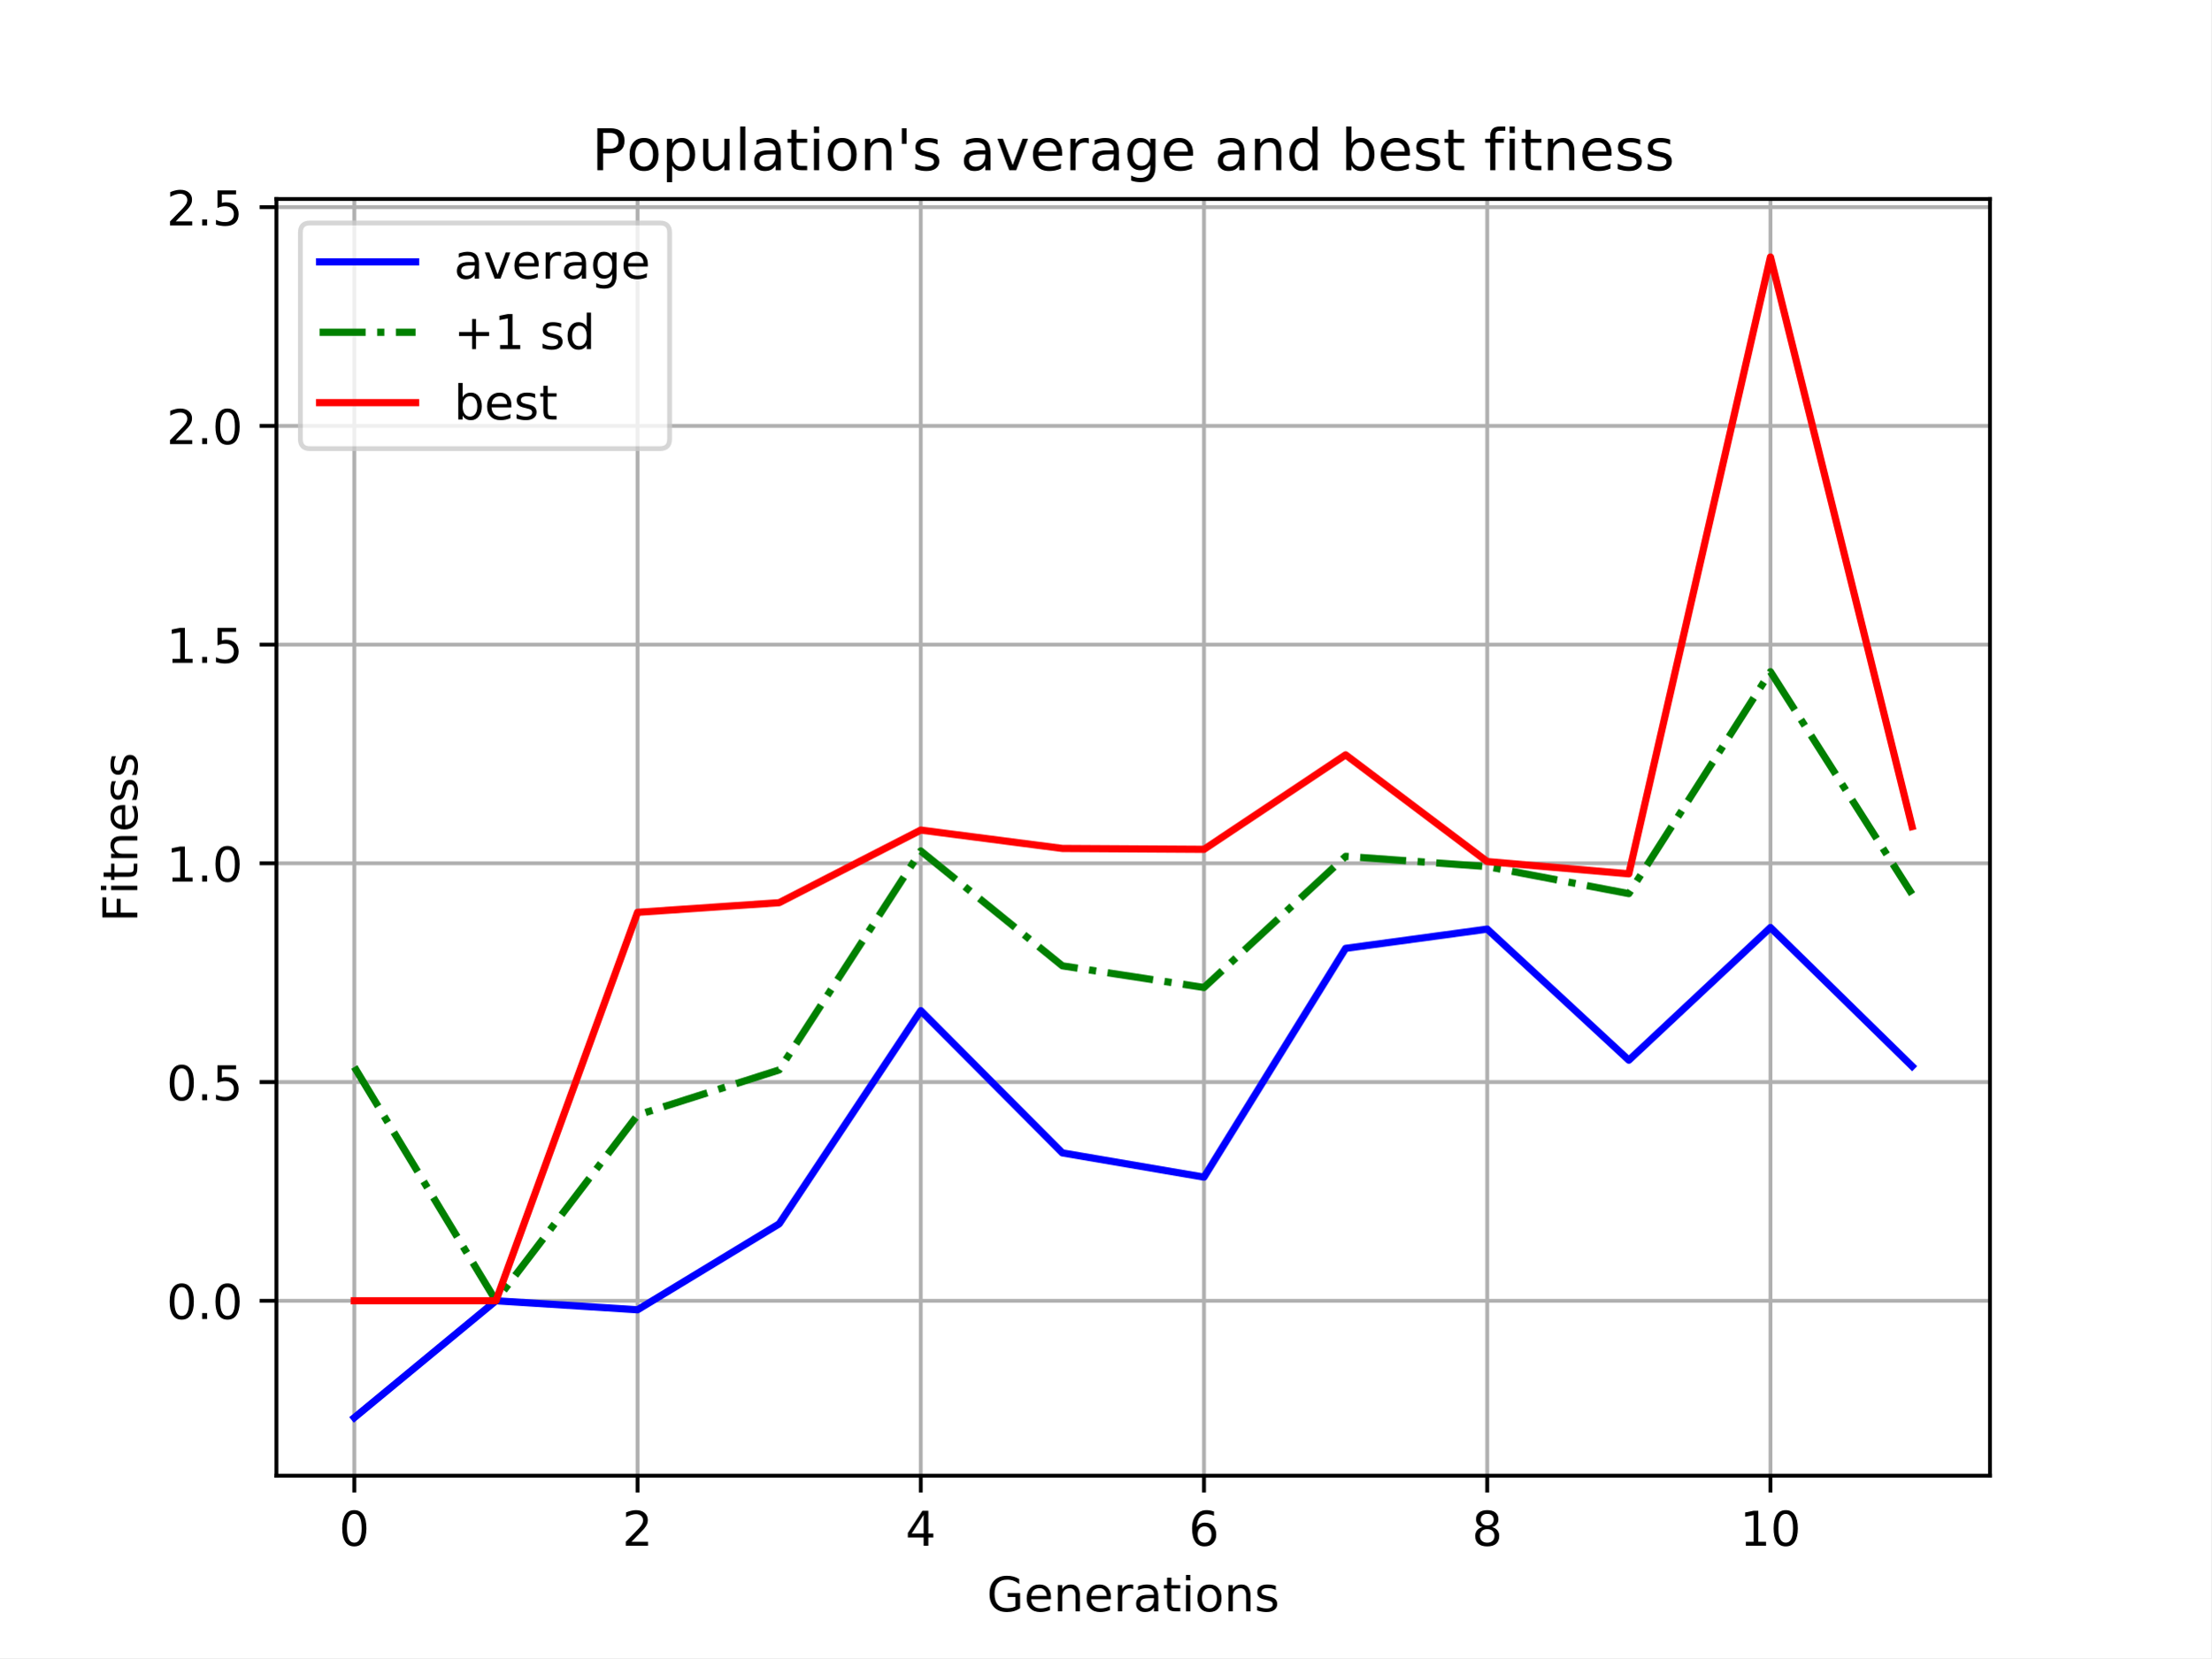
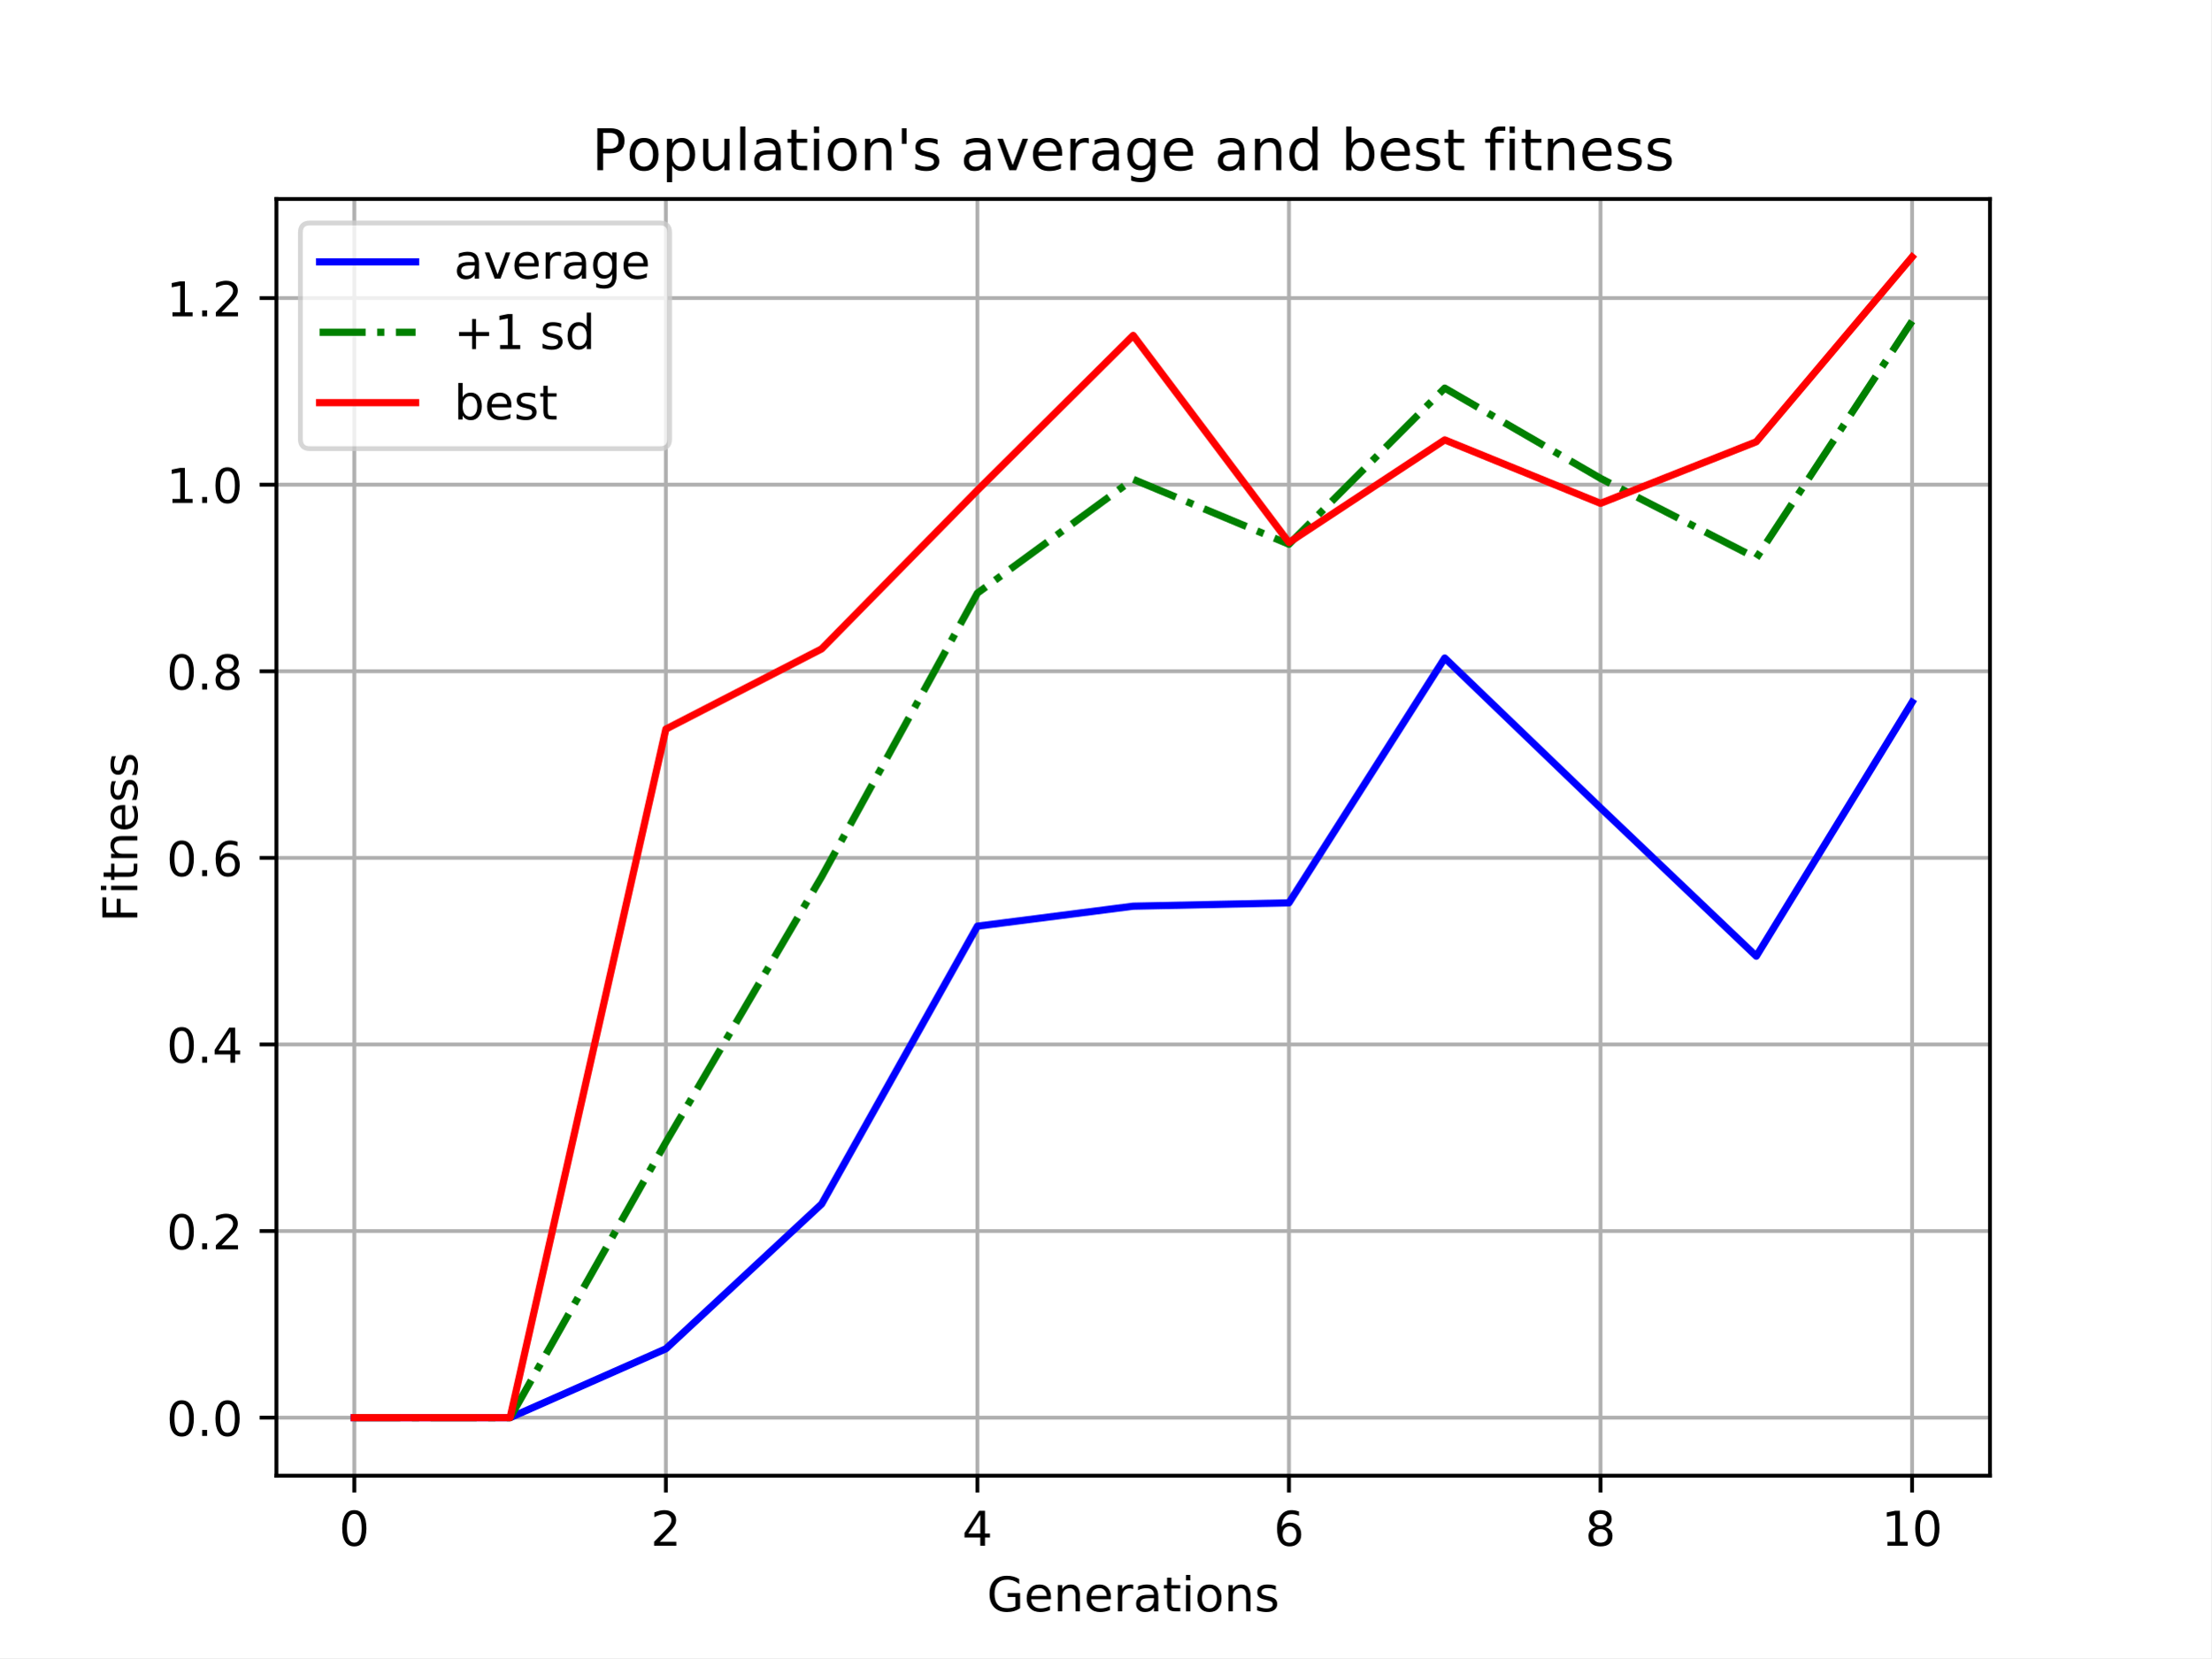
<svg xmlns="http://www.w3.org/2000/svg" xmlns:xlink="http://www.w3.org/1999/xlink" height="345.6pt" version="1.1" viewBox="0 0 460.8 345.6" width="460.8pt">
  <defs>
    <style type="text/css">
*{stroke-linecap:butt;stroke-linejoin:round;}
  </style>
  </defs>
  <g id="figure_1">
    <g id="patch_1">
      <path d="M 0 345.6  L 460.8 345.6  L 460.8 0  L 0 0  z " style="fill:#ffffff;" />
    </g>
    <g id="axes_1">
      <g id="patch_2">
        <path d="M 57.6 307.584  L 414.72 307.584  L 414.72 41.472  L 57.6 41.472  z " style="fill:#ffffff;" />
      </g>
      <g id="matplotlib.axis_1">
        <g id="xtick_1">
          <g id="line2d_1">
-             <path clip-path="url(#pee62912a20)" d="M 73.833 307.584  L 73.833 41.472  " style="fill:none;stroke:#b0b0b0;stroke-linecap:square;stroke-width:0.8;" />
+             <path clip-path="url(#p04c375b46a)" d="M 73.833 307.584  L 73.833 41.472  " style="fill:none;stroke:#b0b0b0;stroke-linecap:square;stroke-width:0.8;" />
          </g>
          <g id="line2d_2">
            <defs>
-               <path d="M 0 0  L 0 3.5  " id="m1cd8f90046" style="stroke:#000000;stroke-width:0.8;" />
-             </defs>
-             <g>
-               <use style="stroke:#000000;stroke-width:0.8;" x="73.833" xlink:href="#m1cd8f90046" y="307.584" />
+               <path d="M 0 0  L 0 3.5  " id="mc4612ffab8" style="stroke:#000000;stroke-width:0.8;" />
+             </defs>
+             <g>
+               <use style="stroke:#000000;stroke-width:0.8;" x="73.833" xlink:href="#mc4612ffab8" y="307.584" />
            </g>
          </g>
          <g id="text_1">
            <defs>
              <path d="M 31.781 66.406  Q 24.172 66.406 20.328 58.906  Q 16.5 51.422 16.5 36.375  Q 16.5 21.391 20.328 13.891  Q 24.172 6.391 31.781 6.391  Q 39.453 6.391 43.281 13.891  Q 47.125 21.391 47.125 36.375  Q 47.125 51.422 43.281 58.906  Q 39.453 66.406 31.781 66.406  z M 31.781 74.219  Q 44.047 74.219 50.516 64.516  Q 56.984 54.828 56.984 36.375  Q 56.984 17.969 50.516 8.266  Q 44.047 -1.422 31.781 -1.422  Q 19.531 -1.422 13.062 8.266  Q 6.594 17.969 6.594 36.375  Q 6.594 54.828 13.062 64.516  Q 19.531 74.219 31.781 74.219  z " id="DejaVuSans-30" />
            </defs>
            <g transform="translate(70.65148 322.1824)scale(0.1 -0.1)">
              <use xlink:href="#DejaVuSans-30" />
            </g>
          </g>
        </g>
        <g id="xtick_2">
          <g id="line2d_3">
-             <path clip-path="url(#pee62912a20)" d="M 132.861 307.584  L 132.861 41.472  " style="fill:none;stroke:#b0b0b0;stroke-linecap:square;stroke-width:0.8;" />
+             <path clip-path="url(#p04c375b46a)" d="M 138.764 307.584  L 138.764 41.472  " style="fill:none;stroke:#b0b0b0;stroke-linecap:square;stroke-width:0.8;" />
          </g>
          <g id="line2d_4">
            <g>
-               <use style="stroke:#000000;stroke-width:0.8;" x="132.861" xlink:href="#m1cd8f90046" y="307.584" />
+               <use style="stroke:#000000;stroke-width:0.8;" x="138.764" xlink:href="#mc4612ffab8" y="307.584" />
            </g>
          </g>
          <g id="text_2">
            <defs>
              <path d="M 19.188 8.297  L 53.609 8.297  L 53.609 0  L 7.328 0  L 7.328 8.297  Q 12.938 14.109 22.625 23.891  Q 32.328 33.688 34.812 36.531  Q 39.547 41.844 41.422 45.531  Q 43.312 49.219 43.312 52.781  Q 43.312 58.594 39.234 62.25  Q 35.156 65.922 28.609 65.922  Q 23.969 65.922 18.812 64.312  Q 13.672 62.703 7.812 59.422  L 7.812 69.391  Q 13.766 71.781 18.938 73  Q 24.125 74.219 28.422 74.219  Q 39.75 74.219 46.484 68.547  Q 53.219 62.891 53.219 53.422  Q 53.219 48.922 51.531 44.891  Q 49.859 40.875 45.406 35.406  Q 44.188 33.984 37.641 27.219  Q 31.109 20.453 19.188 8.297  z " id="DejaVuSans-32" />
            </defs>
-             <g transform="translate(129.6796 322.1824)scale(0.1 -0.1)">
+             <g transform="translate(135.5824 322.1824)scale(0.1 -0.1)">
              <use xlink:href="#DejaVuSans-32" />
            </g>
          </g>
        </g>
        <g id="xtick_3">
          <g id="line2d_5">
-             <path clip-path="url(#pee62912a20)" d="M 191.889 307.584  L 191.889 41.472  " style="fill:none;stroke:#b0b0b0;stroke-linecap:square;stroke-width:0.8;" />
+             <path clip-path="url(#p04c375b46a)" d="M 203.695 307.584  L 203.695 41.472  " style="fill:none;stroke:#b0b0b0;stroke-linecap:square;stroke-width:0.8;" />
          </g>
          <g id="line2d_6">
            <g>
-               <use style="stroke:#000000;stroke-width:0.8;" x="191.889" xlink:href="#m1cd8f90046" y="307.584" />
+               <use style="stroke:#000000;stroke-width:0.8;" x="203.695" xlink:href="#mc4612ffab8" y="307.584" />
            </g>
          </g>
          <g id="text_3">
            <defs>
              <path d="M 37.797 64.312  L 12.891 25.391  L 37.797 25.391  z M 35.203 72.906  L 47.609 72.906  L 47.609 25.391  L 58.016 25.391  L 58.016 17.188  L 47.609 17.188  L 47.609 0  L 37.797 0  L 37.797 17.188  L 4.891 17.188  L 4.891 26.703  z " id="DejaVuSans-34" />
            </defs>
-             <g transform="translate(188.7077 322.1824)scale(0.1 -0.1)">
+             <g transform="translate(200.5133 322.1824)scale(0.1 -0.1)">
              <use xlink:href="#DejaVuSans-34" />
            </g>
          </g>
        </g>
        <g id="xtick_4">
          <g id="line2d_7">
-             <path clip-path="url(#pee62912a20)" d="M 250.917 307.584  L 250.917 41.472  " style="fill:none;stroke:#b0b0b0;stroke-linecap:square;stroke-width:0.8;" />
+             <path clip-path="url(#p04c375b46a)" d="M 268.625 307.584  L 268.625 41.472  " style="fill:none;stroke:#b0b0b0;stroke-linecap:square;stroke-width:0.8;" />
          </g>
          <g id="line2d_8">
            <g>
-               <use style="stroke:#000000;stroke-width:0.8;" x="250.917" xlink:href="#m1cd8f90046" y="307.584" />
+               <use style="stroke:#000000;stroke-width:0.8;" x="268.625" xlink:href="#mc4612ffab8" y="307.584" />
            </g>
          </g>
          <g id="text_4">
            <defs>
              <path d="M 33.016 40.375  Q 26.375 40.375 22.484 35.828  Q 18.609 31.297 18.609 23.391  Q 18.609 15.531 22.484 10.953  Q 26.375 6.391 33.016 6.391  Q 39.656 6.391 43.531 10.953  Q 47.406 15.531 47.406 23.391  Q 47.406 31.297 43.531 35.828  Q 39.656 40.375 33.016 40.375  z M 52.594 71.297  L 52.594 62.312  Q 48.875 64.062 45.094 64.984  Q 41.312 65.922 37.594 65.922  Q 27.828 65.922 22.672 59.328  Q 17.531 52.734 16.797 39.406  Q 19.672 43.656 24.016 45.922  Q 28.375 48.188 33.594 48.188  Q 44.578 48.188 50.953 41.516  Q 57.328 34.859 57.328 23.391  Q 57.328 12.156 50.688 5.359  Q 44.047 -1.422 33.016 -1.422  Q 20.359 -1.422 13.672 8.266  Q 6.984 17.969 6.984 36.375  Q 6.984 53.656 15.188 63.938  Q 23.391 74.219 37.203 74.219  Q 40.922 74.219 44.703 73.484  Q 48.484 72.75 52.594 71.297  z " id="DejaVuSans-36" />
            </defs>
-             <g transform="translate(247.7358 322.1824)scale(0.1 -0.1)">
+             <g transform="translate(265.4442 322.1824)scale(0.1 -0.1)">
              <use xlink:href="#DejaVuSans-36" />
            </g>
          </g>
        </g>
        <g id="xtick_5">
          <g id="line2d_9">
-             <path clip-path="url(#pee62912a20)" d="M 309.945 307.584  L 309.945 41.472  " style="fill:none;stroke:#b0b0b0;stroke-linecap:square;stroke-width:0.8;" />
+             <path clip-path="url(#p04c375b46a)" d="M 333.556 307.584  L 333.556 41.472  " style="fill:none;stroke:#b0b0b0;stroke-linecap:square;stroke-width:0.8;" />
          </g>
          <g id="line2d_10">
            <g>
-               <use style="stroke:#000000;stroke-width:0.8;" x="309.945" xlink:href="#m1cd8f90046" y="307.584" />
+               <use style="stroke:#000000;stroke-width:0.8;" x="333.556" xlink:href="#mc4612ffab8" y="307.584" />
            </g>
          </g>
          <g id="text_5">
            <defs>
              <path d="M 31.781 34.625  Q 24.75 34.625 20.719 30.859  Q 16.703 27.094 16.703 20.516  Q 16.703 13.922 20.719 10.156  Q 24.75 6.391 31.781 6.391  Q 38.812 6.391 42.859 10.172  Q 46.922 13.969 46.922 20.516  Q 46.922 27.094 42.891 30.859  Q 38.875 34.625 31.781 34.625  z M 21.922 38.812  Q 15.578 40.375 12.031 44.719  Q 8.5 49.078 8.5 55.328  Q 8.5 64.062 14.719 69.141  Q 20.953 74.219 31.781 74.219  Q 42.672 74.219 48.875 69.141  Q 55.078 64.062 55.078 55.328  Q 55.078 49.078 51.531 44.719  Q 48 40.375 41.703 38.812  Q 48.828 37.156 52.797 32.312  Q 56.781 27.484 56.781 20.516  Q 56.781 9.906 50.312 4.234  Q 43.844 -1.422 31.781 -1.422  Q 19.734 -1.422 13.25 4.234  Q 6.781 9.906 6.781 20.516  Q 6.781 27.484 10.781 32.312  Q 14.797 37.156 21.922 38.812  z M 18.312 54.391  Q 18.312 48.734 21.844 45.562  Q 25.391 42.391 31.781 42.391  Q 38.141 42.391 41.719 45.562  Q 45.312 48.734 45.312 54.391  Q 45.312 60.062 41.719 63.234  Q 38.141 66.406 31.781 66.406  Q 25.391 66.406 21.844 63.234  Q 18.312 60.062 18.312 54.391  z " id="DejaVuSans-38" />
            </defs>
-             <g transform="translate(306.7639 322.1824)scale(0.1 -0.1)">
+             <g transform="translate(330.3751 322.1824)scale(0.1 -0.1)">
              <use xlink:href="#DejaVuSans-38" />
            </g>
          </g>
        </g>
        <g id="xtick_6">
          <g id="line2d_11">
-             <path clip-path="url(#pee62912a20)" d="M 368.973 307.584  L 368.973 41.472  " style="fill:none;stroke:#b0b0b0;stroke-linecap:square;stroke-width:0.8;" />
+             <path clip-path="url(#p04c375b46a)" d="M 398.487 307.584  L 398.487 41.472  " style="fill:none;stroke:#b0b0b0;stroke-linecap:square;stroke-width:0.8;" />
          </g>
          <g id="line2d_12">
            <g>
-               <use style="stroke:#000000;stroke-width:0.8;" x="368.973" xlink:href="#m1cd8f90046" y="307.584" />
+               <use style="stroke:#000000;stroke-width:0.8;" x="398.487" xlink:href="#mc4612ffab8" y="307.584" />
            </g>
          </g>
          <g id="text_6">
            <defs>
              <path d="M 12.406 8.297  L 28.516 8.297  L 28.516 63.922  L 10.984 60.406  L 10.984 69.391  L 28.422 72.906  L 38.281 72.906  L 38.281 8.297  L 54.391 8.297  L 54.391 0  L 12.406 0  z " id="DejaVuSans-31" />
            </defs>
-             <g transform="translate(362.6107 322.1824)scale(0.1 -0.1)">
+             <g transform="translate(392.1248 322.1824)scale(0.1 -0.1)">
              <use xlink:href="#DejaVuSans-31" />
              <use x="63.623" xlink:href="#DejaVuSans-30" />
            </g>
          </g>
        </g>
        <g id="text_7">
          <defs>
            <path d="M 59.516 10.406  L 59.516 29.984  L 43.406 29.984  L 43.406 38.094  L 69.281 38.094  L 69.281 6.781  Q 63.578 2.734 56.688 0.656  Q 49.812 -1.422 42 -1.422  Q 24.906 -1.422 15.25 8.562  Q 5.609 18.562 5.609 36.375  Q 5.609 54.25 15.25 64.234  Q 24.906 74.219 42 74.219  Q 49.125 74.219 55.547 72.453  Q 61.969 70.703 67.391 67.281  L 67.391 56.781  Q 61.922 61.422 55.766 63.766  Q 49.609 66.109 42.828 66.109  Q 29.438 66.109 22.719 58.641  Q 16.016 51.172 16.016 36.375  Q 16.016 21.625 22.719 14.156  Q 29.438 6.688 42.828 6.688  Q 48.047 6.688 52.141 7.594  Q 56.25 8.5 59.516 10.406  z " id="DejaVuSans-47" />
            <path d="M 56.203 29.594  L 56.203 25.203  L 14.891 25.203  Q 15.484 15.922 20.484 11.062  Q 25.484 6.203 34.422 6.203  Q 39.594 6.203 44.453 7.469  Q 49.312 8.734 54.109 11.281  L 54.109 2.781  Q 49.266 0.734 44.188 -0.344  Q 39.109 -1.422 33.891 -1.422  Q 20.797 -1.422 13.156 6.188  Q 5.516 13.812 5.516 26.812  Q 5.516 40.234 12.766 48.109  Q 20.016 56 32.328 56  Q 43.359 56 49.781 48.891  Q 56.203 41.797 56.203 29.594  z M 47.219 32.234  Q 47.125 39.594 43.094 43.984  Q 39.062 48.391 32.422 48.391  Q 24.906 48.391 20.391 44.141  Q 15.875 39.891 15.188 32.172  z " id="DejaVuSans-65" />
            <path d="M 54.891 33.016  L 54.891 0  L 45.906 0  L 45.906 32.719  Q 45.906 40.484 42.875 44.328  Q 39.844 48.188 33.797 48.188  Q 26.516 48.188 22.312 43.547  Q 18.109 38.922 18.109 30.906  L 18.109 0  L 9.078 0  L 9.078 54.688  L 18.109 54.688  L 18.109 46.188  Q 21.344 51.125 25.703 53.562  Q 30.078 56 35.797 56  Q 45.219 56 50.047 50.172  Q 54.891 44.344 54.891 33.016  z " id="DejaVuSans-6e" />
            <path d="M 41.109 46.297  Q 39.594 47.172 37.812 47.578  Q 36.031 48 33.891 48  Q 26.266 48 22.188 43.047  Q 18.109 38.094 18.109 28.812  L 18.109 0  L 9.078 0  L 9.078 54.688  L 18.109 54.688  L 18.109 46.188  Q 20.953 51.172 25.484 53.578  Q 30.031 56 36.531 56  Q 37.453 56 38.578 55.875  Q 39.703 55.766 41.062 55.516  z " id="DejaVuSans-72" />
            <path d="M 34.281 27.484  Q 23.391 27.484 19.188 25  Q 14.984 22.516 14.984 16.5  Q 14.984 11.719 18.141 8.906  Q 21.297 6.109 26.703 6.109  Q 34.188 6.109 38.703 11.406  Q 43.219 16.703 43.219 25.484  L 43.219 27.484  z M 52.203 31.203  L 52.203 0  L 43.219 0  L 43.219 8.297  Q 40.141 3.328 35.547 0.953  Q 30.953 -1.422 24.312 -1.422  Q 15.922 -1.422 10.953 3.297  Q 6 8.016 6 15.922  Q 6 25.141 12.172 29.828  Q 18.359 34.516 30.609 34.516  L 43.219 34.516  L 43.219 35.406  Q 43.219 41.609 39.141 45  Q 35.062 48.391 27.688 48.391  Q 23 48.391 18.547 47.266  Q 14.109 46.141 10.016 43.891  L 10.016 52.203  Q 14.938 54.109 19.578 55.047  Q 24.219 56 28.609 56  Q 40.484 56 46.344 49.844  Q 52.203 43.703 52.203 31.203  z " id="DejaVuSans-61" />
            <path d="M 18.312 70.219  L 18.312 54.688  L 36.812 54.688  L 36.812 47.703  L 18.312 47.703  L 18.312 18.016  Q 18.312 11.328 20.141 9.422  Q 21.969 7.516 27.594 7.516  L 36.812 7.516  L 36.812 0  L 27.594 0  Q 17.188 0 13.234 3.875  Q 9.281 7.766 9.281 18.016  L 9.281 47.703  L 2.688 47.703  L 2.688 54.688  L 9.281 54.688  L 9.281 70.219  z " id="DejaVuSans-74" />
            <path d="M 9.422 54.688  L 18.406 54.688  L 18.406 0  L 9.422 0  z M 9.422 75.984  L 18.406 75.984  L 18.406 64.594  L 9.422 64.594  z " id="DejaVuSans-69" />
            <path d="M 30.609 48.391  Q 23.391 48.391 19.188 42.75  Q 14.984 37.109 14.984 27.297  Q 14.984 17.484 19.156 11.844  Q 23.344 6.203 30.609 6.203  Q 37.797 6.203 41.984 11.859  Q 46.188 17.531 46.188 27.297  Q 46.188 37.016 41.984 42.703  Q 37.797 48.391 30.609 48.391  z M 30.609 56  Q 42.328 56 49.016 48.375  Q 55.719 40.766 55.719 27.297  Q 55.719 13.875 49.016 6.219  Q 42.328 -1.422 30.609 -1.422  Q 18.844 -1.422 12.172 6.219  Q 5.516 13.875 5.516 27.297  Q 5.516 40.766 12.172 48.375  Q 18.844 56 30.609 56  z " id="DejaVuSans-6f" />
            <path d="M 44.281 53.078  L 44.281 44.578  Q 40.484 46.531 36.375 47.5  Q 32.281 48.484 27.875 48.484  Q 21.188 48.484 17.844 46.438  Q 14.5 44.391 14.5 40.281  Q 14.5 37.156 16.891 35.375  Q 19.281 33.594 26.516 31.984  L 29.594 31.297  Q 39.156 29.25 43.188 25.516  Q 47.219 21.781 47.219 15.094  Q 47.219 7.469 41.188 3.016  Q 35.156 -1.422 24.609 -1.422  Q 20.219 -1.422 15.453 -0.562  Q 10.688 0.297 5.422 2  L 5.422 11.281  Q 10.406 8.688 15.234 7.391  Q 20.062 6.109 24.812 6.109  Q 31.156 6.109 34.562 8.281  Q 37.984 10.453 37.984 14.406  Q 37.984 18.062 35.516 20.016  Q 33.062 21.969 24.703 23.781  L 21.578 24.516  Q 13.234 26.266 9.516 29.906  Q 5.812 33.547 5.812 39.891  Q 5.812 47.609 11.281 51.797  Q 16.75 56 26.812 56  Q 31.781 56 36.172 55.266  Q 40.578 54.547 44.281 53.078  z " id="DejaVuSans-73" />
          </defs>
          <g transform="translate(205.6623 335.8606)scale(0.1 -0.1)">
            <use xlink:href="#DejaVuSans-47" />
            <use x="77.49" xlink:href="#DejaVuSans-65" />
            <use x="139.014" xlink:href="#DejaVuSans-6e" />
            <use x="202.393" xlink:href="#DejaVuSans-65" />
            <use x="263.916" xlink:href="#DejaVuSans-72" />
            <use x="305.029" xlink:href="#DejaVuSans-61" />
            <use x="366.309" xlink:href="#DejaVuSans-74" />
            <use x="405.518" xlink:href="#DejaVuSans-69" />
            <use x="433.301" xlink:href="#DejaVuSans-6f" />
            <use x="494.482" xlink:href="#DejaVuSans-6e" />
            <use x="557.861" xlink:href="#DejaVuSans-73" />
          </g>
        </g>
      </g>
      <g id="matplotlib.axis_2">
        <g id="ytick_1">
          <g id="line2d_13">
-             <path clip-path="url(#pee62912a20)" d="M 57.6 271.125  L 414.72 271.125  " style="fill:none;stroke:#b0b0b0;stroke-linecap:square;stroke-width:0.8;" />
+             <path clip-path="url(#p04c375b46a)" d="M 57.6 295.488  L 414.72 295.488  " style="fill:none;stroke:#b0b0b0;stroke-linecap:square;stroke-width:0.8;" />
          </g>
          <g id="line2d_14">
            <defs>
-               <path d="M 0 0  L -3.5 0  " id="m906f8bea4b" style="stroke:#000000;stroke-width:0.8;" />
-             </defs>
-             <g>
-               <use style="stroke:#000000;stroke-width:0.8;" x="57.6" xlink:href="#m906f8bea4b" y="271.125" />
+               <path d="M 0 0  L -3.5 0  " id="mc969ac928d" style="stroke:#000000;stroke-width:0.8;" />
+             </defs>
+             <g>
+               <use style="stroke:#000000;stroke-width:0.8;" x="57.6" xlink:href="#mc969ac928d" y="295.488" />
            </g>
          </g>
          <g id="text_8">
            <defs>
              <path d="M 10.688 12.406  L 21 12.406  L 21 0  L 10.688 0  z " id="DejaVuSans-2e" />
            </defs>
-             <g transform="translate(34.69687 274.9238)scale(0.1 -0.1)">
+             <g transform="translate(34.69687 299.2872)scale(0.1 -0.1)">
              <use xlink:href="#DejaVuSans-30" />
              <use x="63.623" xlink:href="#DejaVuSans-2e" />
              <use x="95.41" xlink:href="#DejaVuSans-30" />
            </g>
          </g>
        </g>
        <g id="ytick_2">
          <g id="line2d_15">
-             <path clip-path="url(#pee62912a20)" d="M 57.6 225.534  L 414.72 225.534  " style="fill:none;stroke:#b0b0b0;stroke-linecap:square;stroke-width:0.8;" />
+             <path clip-path="url(#p04c375b46a)" d="M 57.6 256.594  L 414.72 256.594  " style="fill:none;stroke:#b0b0b0;stroke-linecap:square;stroke-width:0.8;" />
          </g>
          <g id="line2d_16">
            <g>
-               <use style="stroke:#000000;stroke-width:0.8;" x="57.6" xlink:href="#m906f8bea4b" y="225.534" />
+               <use style="stroke:#000000;stroke-width:0.8;" x="57.6" xlink:href="#mc969ac928d" y="256.594" />
            </g>
          </g>
          <g id="text_9">
-             <defs>
-               <path d="M 10.797 72.906  L 49.516 72.906  L 49.516 64.594  L 19.828 64.594  L 19.828 46.734  Q 21.969 47.469 24.109 47.828  Q 26.266 48.188 28.422 48.188  Q 40.625 48.188 47.75 41.5  Q 54.891 34.812 54.891 23.391  Q 54.891 11.625 47.562 5.094  Q 40.234 -1.422 26.906 -1.422  Q 22.312 -1.422 17.547 -0.641  Q 12.797 0.141 7.719 1.703  L 7.719 11.625  Q 12.109 9.234 16.797 8.062  Q 21.484 6.891 26.703 6.891  Q 35.156 6.891 40.078 11.328  Q 45.016 15.766 45.016 23.391  Q 45.016 31 40.078 35.438  Q 35.156 39.891 26.703 39.891  Q 22.75 39.891 18.812 39.016  Q 14.891 38.141 10.797 36.281  z " id="DejaVuSans-35" />
-             </defs>
-             <g transform="translate(34.69687 229.3336)scale(0.1 -0.1)">
-               <use xlink:href="#DejaVuSans-30" />
-               <use x="63.623" xlink:href="#DejaVuSans-2e" />
-               <use x="95.41" xlink:href="#DejaVuSans-35" />
+             <g transform="translate(34.69687 260.3933)scale(0.1 -0.1)">
+               <use xlink:href="#DejaVuSans-30" />
+               <use x="63.623" xlink:href="#DejaVuSans-2e" />
+               <use x="95.41" xlink:href="#DejaVuSans-32" />
            </g>
          </g>
        </g>
        <g id="ytick_3">
          <g id="line2d_17">
-             <path clip-path="url(#pee62912a20)" d="M 57.6 179.944  L 414.72 179.944  " style="fill:none;stroke:#b0b0b0;stroke-linecap:square;stroke-width:0.8;" />
+             <path clip-path="url(#p04c375b46a)" d="M 57.6 217.7  L 414.72 217.7  " style="fill:none;stroke:#b0b0b0;stroke-linecap:square;stroke-width:0.8;" />
          </g>
          <g id="line2d_18">
            <g>
-               <use style="stroke:#000000;stroke-width:0.8;" x="57.6" xlink:href="#m906f8bea4b" y="179.944" />
+               <use style="stroke:#000000;stroke-width:0.8;" x="57.6" xlink:href="#mc969ac928d" y="217.7" />
            </g>
          </g>
          <g id="text_10">
-             <g transform="translate(34.69687 183.7433)scale(0.1 -0.1)">
-               <use xlink:href="#DejaVuSans-31" />
-               <use x="63.623" xlink:href="#DejaVuSans-2e" />
-               <use x="95.41" xlink:href="#DejaVuSans-30" />
+             <g transform="translate(34.69687 221.4994)scale(0.1 -0.1)">
+               <use xlink:href="#DejaVuSans-30" />
+               <use x="63.623" xlink:href="#DejaVuSans-2e" />
+               <use x="95.41" xlink:href="#DejaVuSans-34" />
            </g>
          </g>
        </g>
        <g id="ytick_4">
          <g id="line2d_19">
-             <path clip-path="url(#pee62912a20)" d="M 57.6 134.354  L 414.72 134.354  " style="fill:none;stroke:#b0b0b0;stroke-linecap:square;stroke-width:0.8;" />
+             <path clip-path="url(#p04c375b46a)" d="M 57.6 178.806  L 414.72 178.806  " style="fill:none;stroke:#b0b0b0;stroke-linecap:square;stroke-width:0.8;" />
          </g>
          <g id="line2d_20">
            <g>
-               <use style="stroke:#000000;stroke-width:0.8;" x="57.6" xlink:href="#m906f8bea4b" y="134.354" />
+               <use style="stroke:#000000;stroke-width:0.8;" x="57.6" xlink:href="#mc969ac928d" y="178.806" />
            </g>
          </g>
          <g id="text_11">
-             <g transform="translate(34.69687 138.1531)scale(0.1 -0.1)">
-               <use xlink:href="#DejaVuSans-31" />
-               <use x="63.623" xlink:href="#DejaVuSans-2e" />
-               <use x="95.41" xlink:href="#DejaVuSans-35" />
+             <g transform="translate(34.69687 182.6055)scale(0.1 -0.1)">
+               <use xlink:href="#DejaVuSans-30" />
+               <use x="63.623" xlink:href="#DejaVuSans-2e" />
+               <use x="95.41" xlink:href="#DejaVuSans-36" />
            </g>
          </g>
        </g>
        <g id="ytick_5">
          <g id="line2d_21">
-             <path clip-path="url(#pee62912a20)" d="M 57.6 88.764  L 414.72 88.764  " style="fill:none;stroke:#b0b0b0;stroke-linecap:square;stroke-width:0.8;" />
+             <path clip-path="url(#p04c375b46a)" d="M 57.6 139.912  L 414.72 139.912  " style="fill:none;stroke:#b0b0b0;stroke-linecap:square;stroke-width:0.8;" />
          </g>
          <g id="line2d_22">
            <g>
-               <use style="stroke:#000000;stroke-width:0.8;" x="57.6" xlink:href="#m906f8bea4b" y="88.764" />
+               <use style="stroke:#000000;stroke-width:0.8;" x="57.6" xlink:href="#mc969ac928d" y="139.912" />
            </g>
          </g>
          <g id="text_12">
-             <g transform="translate(34.69687 92.56288)scale(0.1 -0.1)">
-               <use xlink:href="#DejaVuSans-32" />
-               <use x="63.623" xlink:href="#DejaVuSans-2e" />
-               <use x="95.41" xlink:href="#DejaVuSans-30" />
+             <g transform="translate(34.69687 143.7117)scale(0.1 -0.1)">
+               <use xlink:href="#DejaVuSans-30" />
+               <use x="63.623" xlink:href="#DejaVuSans-2e" />
+               <use x="95.41" xlink:href="#DejaVuSans-38" />
            </g>
          </g>
        </g>
        <g id="ytick_6">
          <g id="line2d_23">
-             <path clip-path="url(#pee62912a20)" d="M 57.6 43.173  L 414.72 43.173  " style="fill:none;stroke:#b0b0b0;stroke-linecap:square;stroke-width:0.8;" />
+             <path clip-path="url(#p04c375b46a)" d="M 57.6 101.019  L 414.72 101.019  " style="fill:none;stroke:#b0b0b0;stroke-linecap:square;stroke-width:0.8;" />
          </g>
          <g id="line2d_24">
            <g>
-               <use style="stroke:#000000;stroke-width:0.8;" x="57.6" xlink:href="#m906f8bea4b" y="43.173" />
+               <use style="stroke:#000000;stroke-width:0.8;" x="57.6" xlink:href="#mc969ac928d" y="101.019" />
            </g>
          </g>
          <g id="text_13">
-             <g transform="translate(34.69687 46.97265)scale(0.1 -0.1)">
-               <use xlink:href="#DejaVuSans-32" />
-               <use x="63.623" xlink:href="#DejaVuSans-2e" />
-               <use x="95.41" xlink:href="#DejaVuSans-35" />
-             </g>
-           </g>
-         </g>
-         <g id="text_14">
+             <g transform="translate(34.69687 104.8178)scale(0.1 -0.1)">
+               <use xlink:href="#DejaVuSans-31" />
+               <use x="63.623" xlink:href="#DejaVuSans-2e" />
+               <use x="95.41" xlink:href="#DejaVuSans-30" />
+             </g>
+           </g>
+         </g>
+         <g id="ytick_7">
+           <g id="line2d_25">
+             <path clip-path="url(#p04c375b46a)" d="M 57.6 62.125  L 414.72 62.125  " style="fill:none;stroke:#b0b0b0;stroke-linecap:square;stroke-width:0.8;" />
+           </g>
+           <g id="line2d_26">
+             <g>
+               <use style="stroke:#000000;stroke-width:0.8;" x="57.6" xlink:href="#mc969ac928d" y="62.125" />
+             </g>
+           </g>
+           <g id="text_14">
+             <g transform="translate(34.69687 65.92387)scale(0.1 -0.1)">
+               <use xlink:href="#DejaVuSans-31" />
+               <use x="63.623" xlink:href="#DejaVuSans-2e" />
+               <use x="95.41" xlink:href="#DejaVuSans-32" />
+             </g>
+           </g>
+         </g>
+         <g id="text_15">
          <defs>
            <path d="M 9.812 72.906  L 51.703 72.906  L 51.703 64.594  L 19.672 64.594  L 19.672 43.109  L 48.578 43.109  L 48.578 34.812  L 19.672 34.812  L 19.672 0  L 9.812 0  z " id="DejaVuSans-46" />
          </defs>
          <g transform="translate(28.61719 192.2022)rotate(-90)scale(0.1 -0.1)">
            <use xlink:href="#DejaVuSans-46" />
            <use x="57.41" xlink:href="#DejaVuSans-69" />
            <use x="85.193" xlink:href="#DejaVuSans-74" />
            <use x="124.402" xlink:href="#DejaVuSans-6e" />
            <use x="187.781" xlink:href="#DejaVuSans-65" />
            <use x="249.305" xlink:href="#DejaVuSans-73" />
            <use x="301.404" xlink:href="#DejaVuSans-73" />
          </g>
        </g>
      </g>
-       <g id="line2d_25">
-         <path clip-path="url(#pee62912a20)" d="M 73.833 295.488  L 103.347 271.125  L 132.861 273.003  L 162.375 255.095  L 191.889 210.654  L 221.403 240.306  L 250.917 245.357  L 280.431 197.67  L 309.945 193.658  L 339.459 220.975  L 368.973 193.329  L 398.487 222.234  " style="fill:none;stroke:#0000ff;stroke-linecap:square;stroke-width:1.5;" />
-       </g>
-       <g id="line2d_26">
-         <path clip-path="url(#pee62912a20)" d="M 73.833 222.398  L 103.347 271.125  L 132.861 232.419  L 162.375 223.011  L 191.889 177.367  L 221.403 201.312  L 250.917 205.826  L 280.431 178.493  L 309.945 180.622  L 339.459 186.258  L 368.973 140.007  L 398.487 186.377  " style="fill:none;stroke:#008000;stroke-dasharray:9.6,2.4,1.5,2.4;stroke-dashoffset:0;stroke-width:1.5;" />
-       </g>
      <g id="line2d_27">
-         <path clip-path="url(#pee62912a20)" d="M 73.833 271.125  L 103.347 271.125  L 132.861 190.156  L 162.375 188.15  L 191.889 173.014  L 221.403 176.844  L 250.917 177.026  L 280.431 157.331  L 309.945 179.579  L 339.459 182.132  L 368.973 53.568  L 398.487 172.285  " style="fill:none;stroke:#ff0000;stroke-linecap:square;stroke-width:1.5;" />
+         <path clip-path="url(#p04c375b46a)" d="M 73.833 295.488  L 106.298 295.488  L 138.764 281.136  L 171.229 250.954  L 203.695 193.041  L 236.16 188.88  L 268.625 188.18  L 301.091 137.151  L 333.556 168.383  L 366.022 199.303  L 398.487 146.369  " style="fill:none;stroke:#0000ff;stroke-linecap:square;stroke-width:1.5;" />
+       </g>
+       <g id="line2d_28">
+         <path clip-path="url(#p04c375b46a)" d="M 73.833 295.488  L 106.298 295.488  L 138.764 238.081  L 171.229 182.74  L 203.695 123.614  L 236.16 99.893  L 268.625 113.43  L 301.091 80.888  L 333.556 99.697  L 366.022 116.324  L 398.487 66.938  " style="fill:none;stroke:#008000;stroke-dasharray:9.6,2.4,1.5,2.4;stroke-dashoffset:0;stroke-width:1.5;" />
+       </g>
+       <g id="line2d_29">
+         <path clip-path="url(#p04c375b46a)" d="M 73.833 295.488  L 106.298 295.488  L 138.764 151.97  L 171.229 135.245  L 203.695 102.185  L 236.16 69.903  L 268.625 113.076  L 301.091 91.684  L 333.556 104.908  L 366.022 92.073  L 398.487 53.568  " style="fill:none;stroke:#ff0000;stroke-linecap:square;stroke-width:1.5;" />
      </g>
      <g id="patch_3">
        <path d="M 57.6 307.584  L 57.6 41.472  " style="fill:none;stroke:#000000;stroke-linecap:square;stroke-linejoin:miter;stroke-width:0.8;" />
      </g>
      <g id="patch_4">
        <path d="M 414.72 307.584  L 414.72 41.472  " style="fill:none;stroke:#000000;stroke-linecap:square;stroke-linejoin:miter;stroke-width:0.8;" />
      </g>
      <g id="patch_5">
        <path d="M 57.6 307.584  L 414.72 307.584  " style="fill:none;stroke:#000000;stroke-linecap:square;stroke-linejoin:miter;stroke-width:0.8;" />
      </g>
      <g id="patch_6">
        <path d="M 57.6 41.472  L 414.72 41.472  " style="fill:none;stroke:#000000;stroke-linecap:square;stroke-linejoin:miter;stroke-width:0.8;" />
      </g>
-       <g id="text_15">
+       <g id="text_16">
        <defs>
          <path d="M 19.672 64.797  L 19.672 37.406  L 32.078 37.406  Q 38.969 37.406 42.719 40.969  Q 46.484 44.531 46.484 51.125  Q 46.484 57.672 42.719 61.234  Q 38.969 64.797 32.078 64.797  z M 9.812 72.906  L 32.078 72.906  Q 44.344 72.906 50.609 67.359  Q 56.891 61.812 56.891 51.125  Q 56.891 40.328 50.609 34.812  Q 44.344 29.297 32.078 29.297  L 19.672 29.297  L 19.672 0  L 9.812 0  z " id="DejaVuSans-50" />
          <path d="M 18.109 8.203  L 18.109 -20.797  L 9.078 -20.797  L 9.078 54.688  L 18.109 54.688  L 18.109 46.391  Q 20.953 51.266 25.266 53.625  Q 29.594 56 35.594 56  Q 45.562 56 51.781 48.094  Q 58.016 40.188 58.016 27.297  Q 58.016 14.406 51.781 6.484  Q 45.562 -1.422 35.594 -1.422  Q 29.594 -1.422 25.266 0.953  Q 20.953 3.328 18.109 8.203  z M 48.688 27.297  Q 48.688 37.203 44.609 42.844  Q 40.531 48.484 33.406 48.484  Q 26.266 48.484 22.188 42.844  Q 18.109 37.203 18.109 27.297  Q 18.109 17.391 22.188 11.75  Q 26.266 6.109 33.406 6.109  Q 40.531 6.109 44.609 11.75  Q 48.688 17.391 48.688 27.297  z " id="DejaVuSans-70" />
          <path d="M 8.5 21.578  L 8.5 54.688  L 17.484 54.688  L 17.484 21.922  Q 17.484 14.156 20.5 10.266  Q 23.531 6.391 29.594 6.391  Q 36.859 6.391 41.078 11.031  Q 45.312 15.672 45.312 23.688  L 45.312 54.688  L 54.297 54.688  L 54.297 0  L 45.312 0  L 45.312 8.406  Q 42.047 3.422 37.719 1  Q 33.406 -1.422 27.688 -1.422  Q 18.266 -1.422 13.375 4.438  Q 8.5 10.297 8.5 21.578  z M 31.109 56  z " id="DejaVuSans-75" />
          <path d="M 9.422 75.984  L 18.406 75.984  L 18.406 0  L 9.422 0  z " id="DejaVuSans-6c" />
          <path d="M 17.922 72.906  L 17.922 45.797  L 9.625 45.797  L 9.625 72.906  z " id="DejaVuSans-27" />
          <path id="DejaVuSans-20" />
          <path d="M 2.984 54.688  L 12.5 54.688  L 29.594 8.797  L 46.688 54.688  L 56.203 54.688  L 35.688 0  L 23.484 0  z " id="DejaVuSans-76" />
          <path d="M 45.406 27.984  Q 45.406 37.75 41.375 43.109  Q 37.359 48.484 30.078 48.484  Q 22.859 48.484 18.828 43.109  Q 14.797 37.75 14.797 27.984  Q 14.797 18.266 18.828 12.891  Q 22.859 7.516 30.078 7.516  Q 37.359 7.516 41.375 12.891  Q 45.406 18.266 45.406 27.984  z M 54.391 6.781  Q 54.391 -7.172 48.188 -13.984  Q 42 -20.797 29.203 -20.797  Q 24.469 -20.797 20.266 -20.094  Q 16.062 -19.391 12.109 -17.922  L 12.109 -9.188  Q 16.062 -11.328 19.922 -12.344  Q 23.781 -13.375 27.781 -13.375  Q 36.625 -13.375 41.016 -8.766  Q 45.406 -4.156 45.406 5.172  L 45.406 9.625  Q 42.625 4.781 38.281 2.391  Q 33.938 0 27.875 0  Q 17.828 0 11.672 7.656  Q 5.516 15.328 5.516 27.984  Q 5.516 40.672 11.672 48.328  Q 17.828 56 27.875 56  Q 33.938 56 38.281 53.609  Q 42.625 51.219 45.406 46.391  L 45.406 54.688  L 54.391 54.688  z " id="DejaVuSans-67" />
          <path d="M 45.406 46.391  L 45.406 75.984  L 54.391 75.984  L 54.391 0  L 45.406 0  L 45.406 8.203  Q 42.578 3.328 38.25 0.953  Q 33.938 -1.422 27.875 -1.422  Q 17.969 -1.422 11.734 6.484  Q 5.516 14.406 5.516 27.297  Q 5.516 40.188 11.734 48.094  Q 17.969 56 27.875 56  Q 33.938 56 38.25 53.625  Q 42.578 51.266 45.406 46.391  z M 14.797 27.297  Q 14.797 17.391 18.875 11.75  Q 22.953 6.109 30.078 6.109  Q 37.203 6.109 41.297 11.75  Q 45.406 17.391 45.406 27.297  Q 45.406 37.203 41.297 42.844  Q 37.203 48.484 30.078 48.484  Q 22.953 48.484 18.875 42.844  Q 14.797 37.203 14.797 27.297  z " id="DejaVuSans-64" />
          <path d="M 48.688 27.297  Q 48.688 37.203 44.609 42.844  Q 40.531 48.484 33.406 48.484  Q 26.266 48.484 22.188 42.844  Q 18.109 37.203 18.109 27.297  Q 18.109 17.391 22.188 11.75  Q 26.266 6.109 33.406 6.109  Q 40.531 6.109 44.609 11.75  Q 48.688 17.391 48.688 27.297  z M 18.109 46.391  Q 20.953 51.266 25.266 53.625  Q 29.594 56 35.594 56  Q 45.562 56 51.781 48.094  Q 58.016 40.188 58.016 27.297  Q 58.016 14.406 51.781 6.484  Q 45.562 -1.422 35.594 -1.422  Q 29.594 -1.422 25.266 0.953  Q 20.953 3.328 18.109 8.203  L 18.109 0  L 9.078 0  L 9.078 75.984  L 18.109 75.984  z " id="DejaVuSans-62" />
          <path d="M 37.109 75.984  L 37.109 68.5  L 28.516 68.5  Q 23.688 68.5 21.797 66.547  Q 19.922 64.594 19.922 59.516  L 19.922 54.688  L 34.719 54.688  L 34.719 47.703  L 19.922 47.703  L 19.922 0  L 10.891 0  L 10.891 47.703  L 2.297 47.703  L 2.297 54.688  L 10.891 54.688  L 10.891 58.5  Q 10.891 67.625 15.141 71.797  Q 19.391 75.984 28.609 75.984  z " id="DejaVuSans-66" />
        </defs>
        <g transform="translate(123.315 35.472)scale(0.12 -0.12)">
          <use xlink:href="#DejaVuSans-50" />
          <use x="60.256" xlink:href="#DejaVuSans-6f" />
          <use x="121.438" xlink:href="#DejaVuSans-70" />
          <use x="184.914" xlink:href="#DejaVuSans-75" />
          <use x="248.293" xlink:href="#DejaVuSans-6c" />
          <use x="276.076" xlink:href="#DejaVuSans-61" />
          <use x="337.355" xlink:href="#DejaVuSans-74" />
          <use x="376.564" xlink:href="#DejaVuSans-69" />
          <use x="404.348" xlink:href="#DejaVuSans-6f" />
          <use x="465.529" xlink:href="#DejaVuSans-6e" />
          <use x="528.908" xlink:href="#DejaVuSans-27" />
          <use x="556.398" xlink:href="#DejaVuSans-73" />
          <use x="608.498" xlink:href="#DejaVuSans-20" />
          <use x="640.285" xlink:href="#DejaVuSans-61" />
          <use x="701.564" xlink:href="#DejaVuSans-76" />
          <use x="760.744" xlink:href="#DejaVuSans-65" />
          <use x="822.268" xlink:href="#DejaVuSans-72" />
          <use x="863.381" xlink:href="#DejaVuSans-61" />
          <use x="924.66" xlink:href="#DejaVuSans-67" />
          <use x="988.137" xlink:href="#DejaVuSans-65" />
          <use x="1049.66" xlink:href="#DejaVuSans-20" />
          <use x="1081.447" xlink:href="#DejaVuSans-61" />
          <use x="1142.727" xlink:href="#DejaVuSans-6e" />
          <use x="1206.105" xlink:href="#DejaVuSans-64" />
          <use x="1269.582" xlink:href="#DejaVuSans-20" />
          <use x="1301.369" xlink:href="#DejaVuSans-62" />
          <use x="1364.846" xlink:href="#DejaVuSans-65" />
          <use x="1426.369" xlink:href="#DejaVuSans-73" />
          <use x="1478.469" xlink:href="#DejaVuSans-74" />
          <use x="1517.678" xlink:href="#DejaVuSans-20" />
          <use x="1549.465" xlink:href="#DejaVuSans-66" />
          <use x="1584.67" xlink:href="#DejaVuSans-69" />
          <use x="1612.453" xlink:href="#DejaVuSans-74" />
          <use x="1651.662" xlink:href="#DejaVuSans-6e" />
          <use x="1715.041" xlink:href="#DejaVuSans-65" />
          <use x="1776.564" xlink:href="#DejaVuSans-73" />
          <use x="1828.664" xlink:href="#DejaVuSans-73" />
        </g>
      </g>
      <g id="legend_1">
        <g id="patch_7">
          <path d="M 64.6 93.506  L 137.541 93.506  Q 139.541 93.506 139.541 91.506  L 139.541 48.472  Q 139.541 46.472 137.541 46.472  L 64.6 46.472  Q 62.6 46.472 62.6 48.472  L 62.6 91.506  Q 62.6 93.506 64.6 93.506  z " style="fill:#ffffff;opacity:0.8;stroke:#cccccc;stroke-linejoin:miter;" />
        </g>
-         <g id="line2d_28">
+         <g id="line2d_30">
          <path d="M 66.6 54.57  L 86.6 54.57  " style="fill:none;stroke:#0000ff;stroke-linecap:square;stroke-width:1.5;" />
        </g>
-         <g id="line2d_29" />
-         <g id="text_16">
+         <g id="line2d_31" />
+         <g id="text_17">
          <g transform="translate(94.6 58.07044)scale(0.1 -0.1)">
            <use xlink:href="#DejaVuSans-61" />
            <use x="61.279" xlink:href="#DejaVuSans-76" />
            <use x="120.459" xlink:href="#DejaVuSans-65" />
            <use x="181.982" xlink:href="#DejaVuSans-72" />
            <use x="223.096" xlink:href="#DejaVuSans-61" />
            <use x="284.375" xlink:href="#DejaVuSans-67" />
            <use x="347.852" xlink:href="#DejaVuSans-65" />
          </g>
        </g>
-         <g id="line2d_30">
+         <g id="line2d_32">
          <path d="M 66.6 69.249  L 86.6 69.249  " style="fill:none;stroke:#008000;stroke-dasharray:9.6,2.4,1.5,2.4;stroke-dashoffset:0;stroke-width:1.5;" />
        </g>
-         <g id="line2d_31" />
-         <g id="text_17">
+         <g id="line2d_33" />
+         <g id="text_18">
          <defs>
            <path d="M 46 62.703  L 46 35.5  L 73.188 35.5  L 73.188 27.203  L 46 27.203  L 46 0  L 37.797 0  L 37.797 27.203  L 10.594 27.203  L 10.594 35.5  L 37.797 35.5  L 37.797 62.703  z " id="DejaVuSans-2b" />
          </defs>
          <g transform="translate(94.6 72.74856)scale(0.1 -0.1)">
            <use xlink:href="#DejaVuSans-2b" />
            <use x="83.789" xlink:href="#DejaVuSans-31" />
            <use x="147.412" xlink:href="#DejaVuSans-20" />
            <use x="179.199" xlink:href="#DejaVuSans-73" />
            <use x="231.299" xlink:href="#DejaVuSans-64" />
          </g>
        </g>
-         <g id="line2d_32">
+         <g id="line2d_34">
          <path d="M 66.6 83.927  L 86.6 83.927  " style="fill:none;stroke:#ff0000;stroke-linecap:square;stroke-width:1.5;" />
        </g>
-         <g id="line2d_33" />
-         <g id="text_18">
+         <g id="line2d_35" />
+         <g id="text_19">
          <g transform="translate(94.6 87.42669)scale(0.1 -0.1)">
            <use xlink:href="#DejaVuSans-62" />
            <use x="63.477" xlink:href="#DejaVuSans-65" />
            <use x="125" xlink:href="#DejaVuSans-73" />
            <use x="177.1" xlink:href="#DejaVuSans-74" />
          </g>
        </g>
      </g>
    </g>
  </g>
  <defs>
-     <clipPath id="pee62912a20">
+     <clipPath id="p04c375b46a">
      <rect height="266.112" width="357.12" x="57.6" y="41.472" />
    </clipPath>
  </defs>
</svg>
